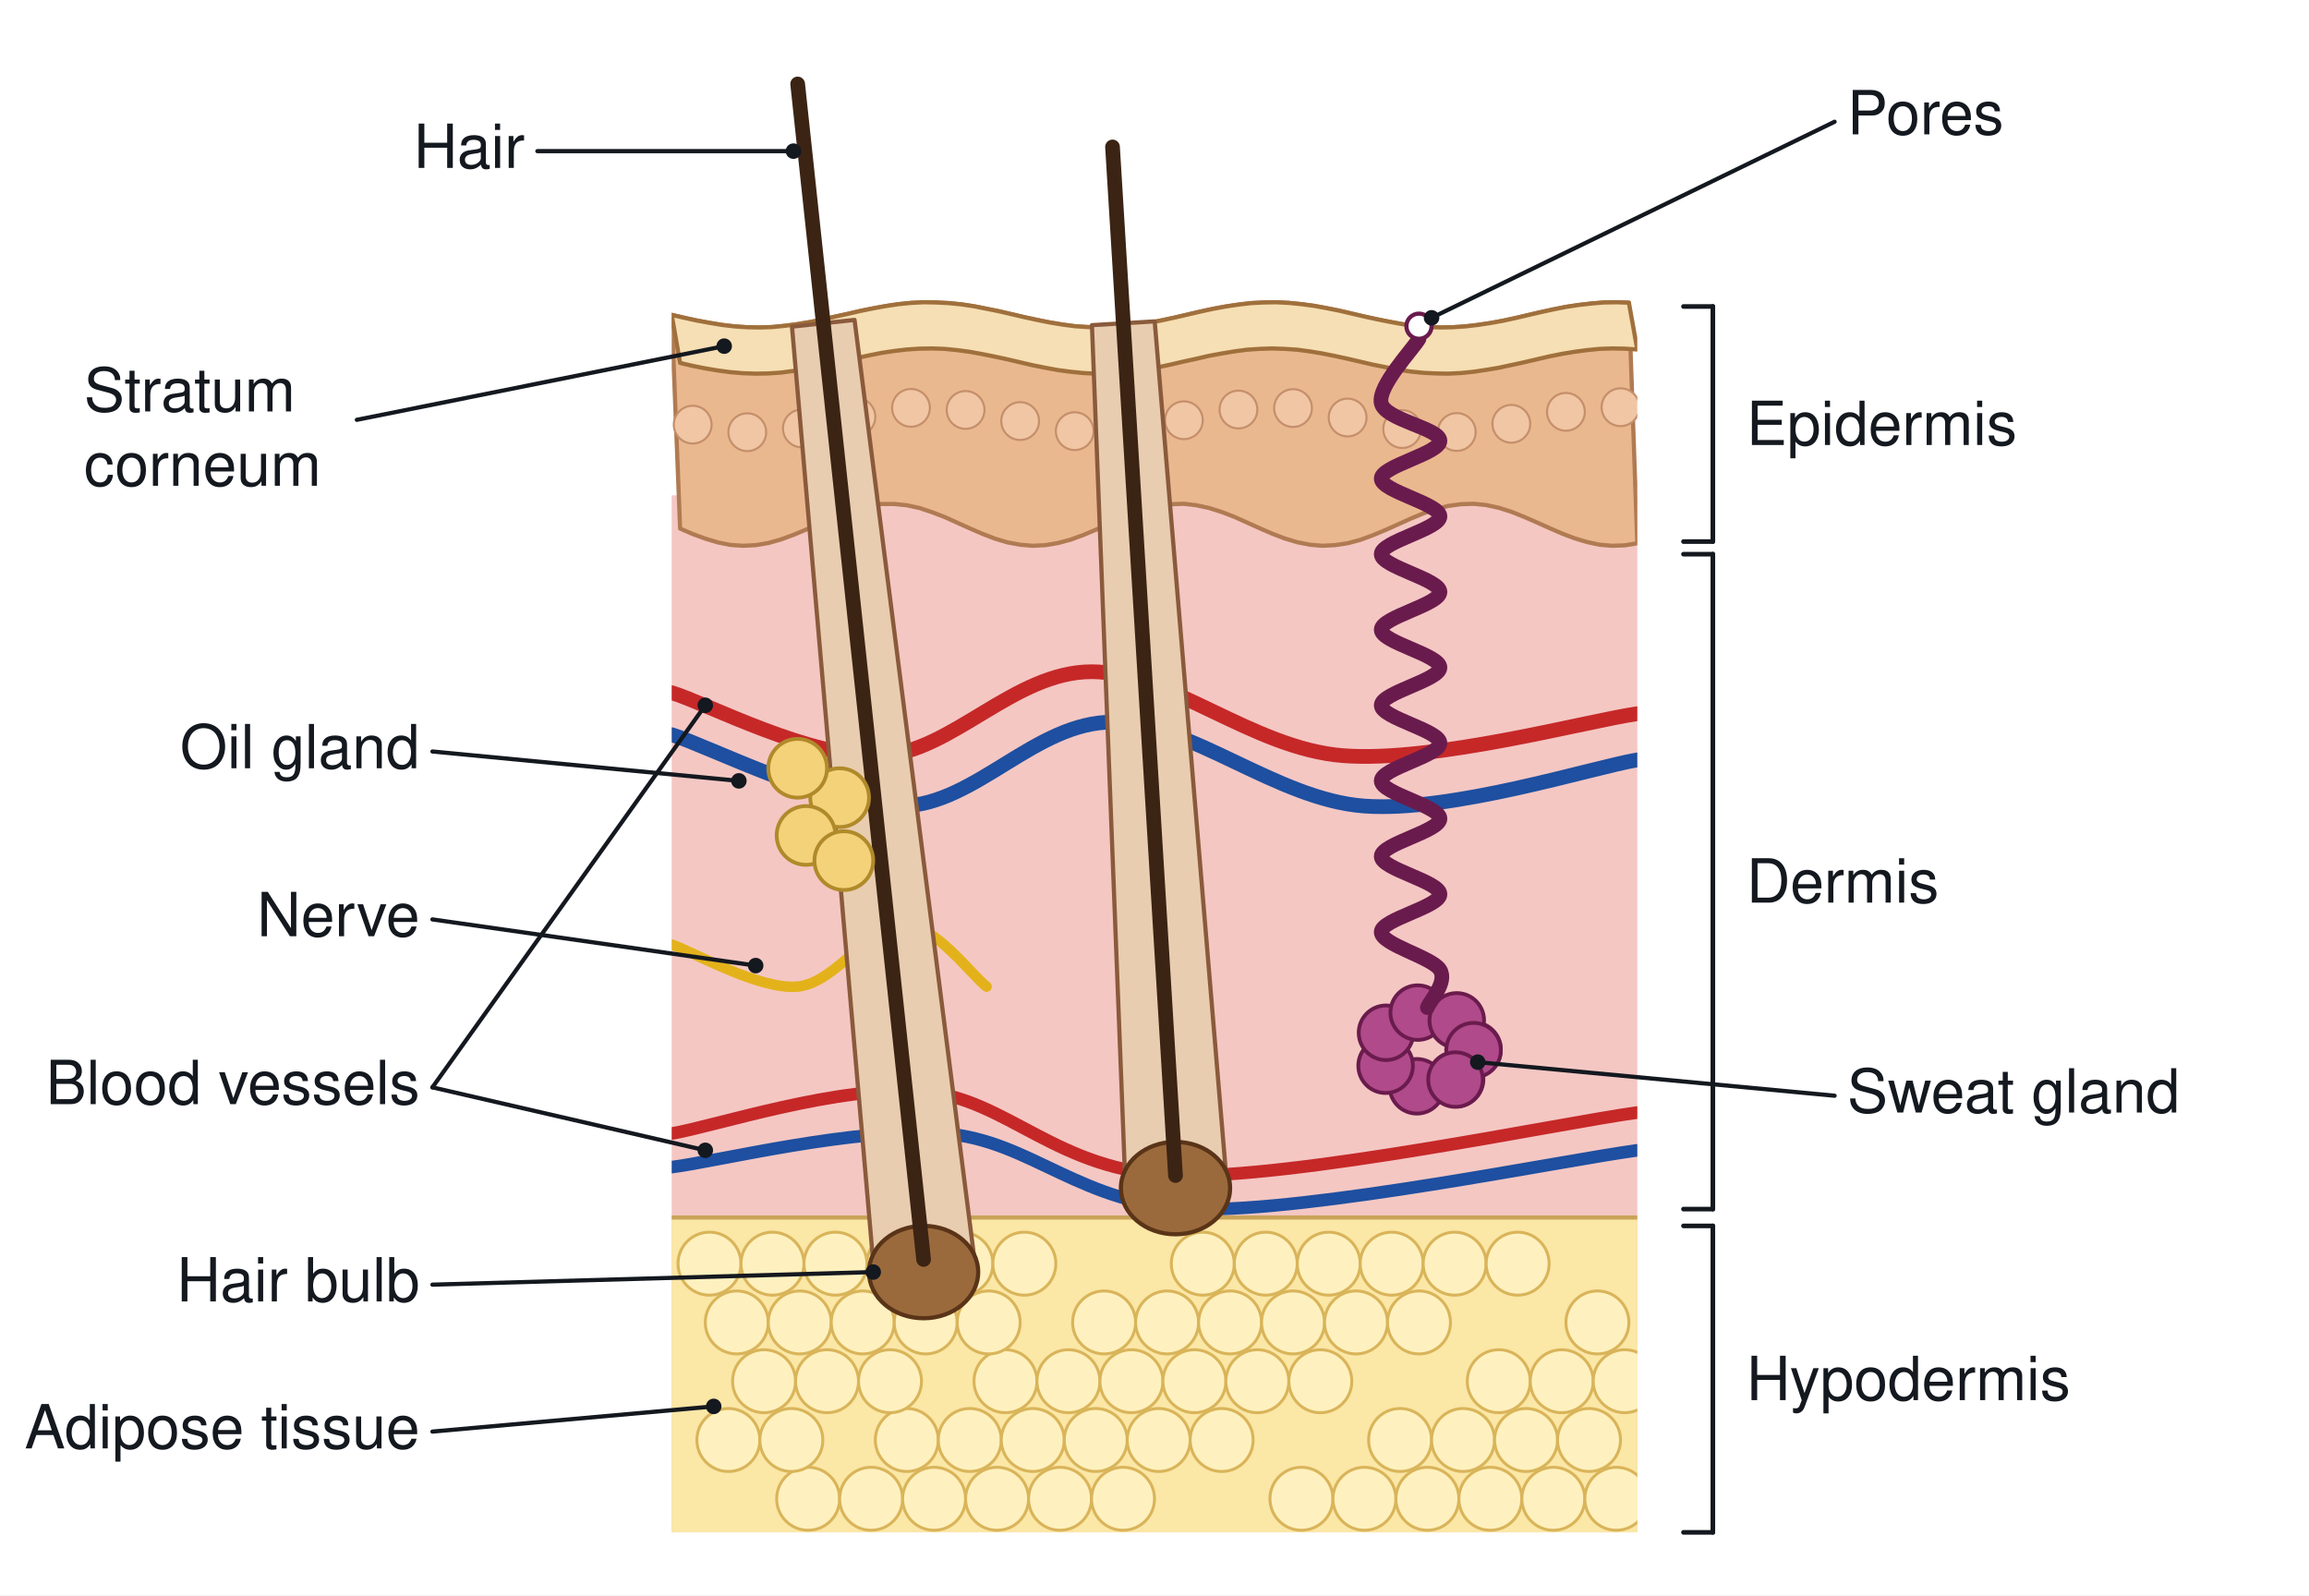
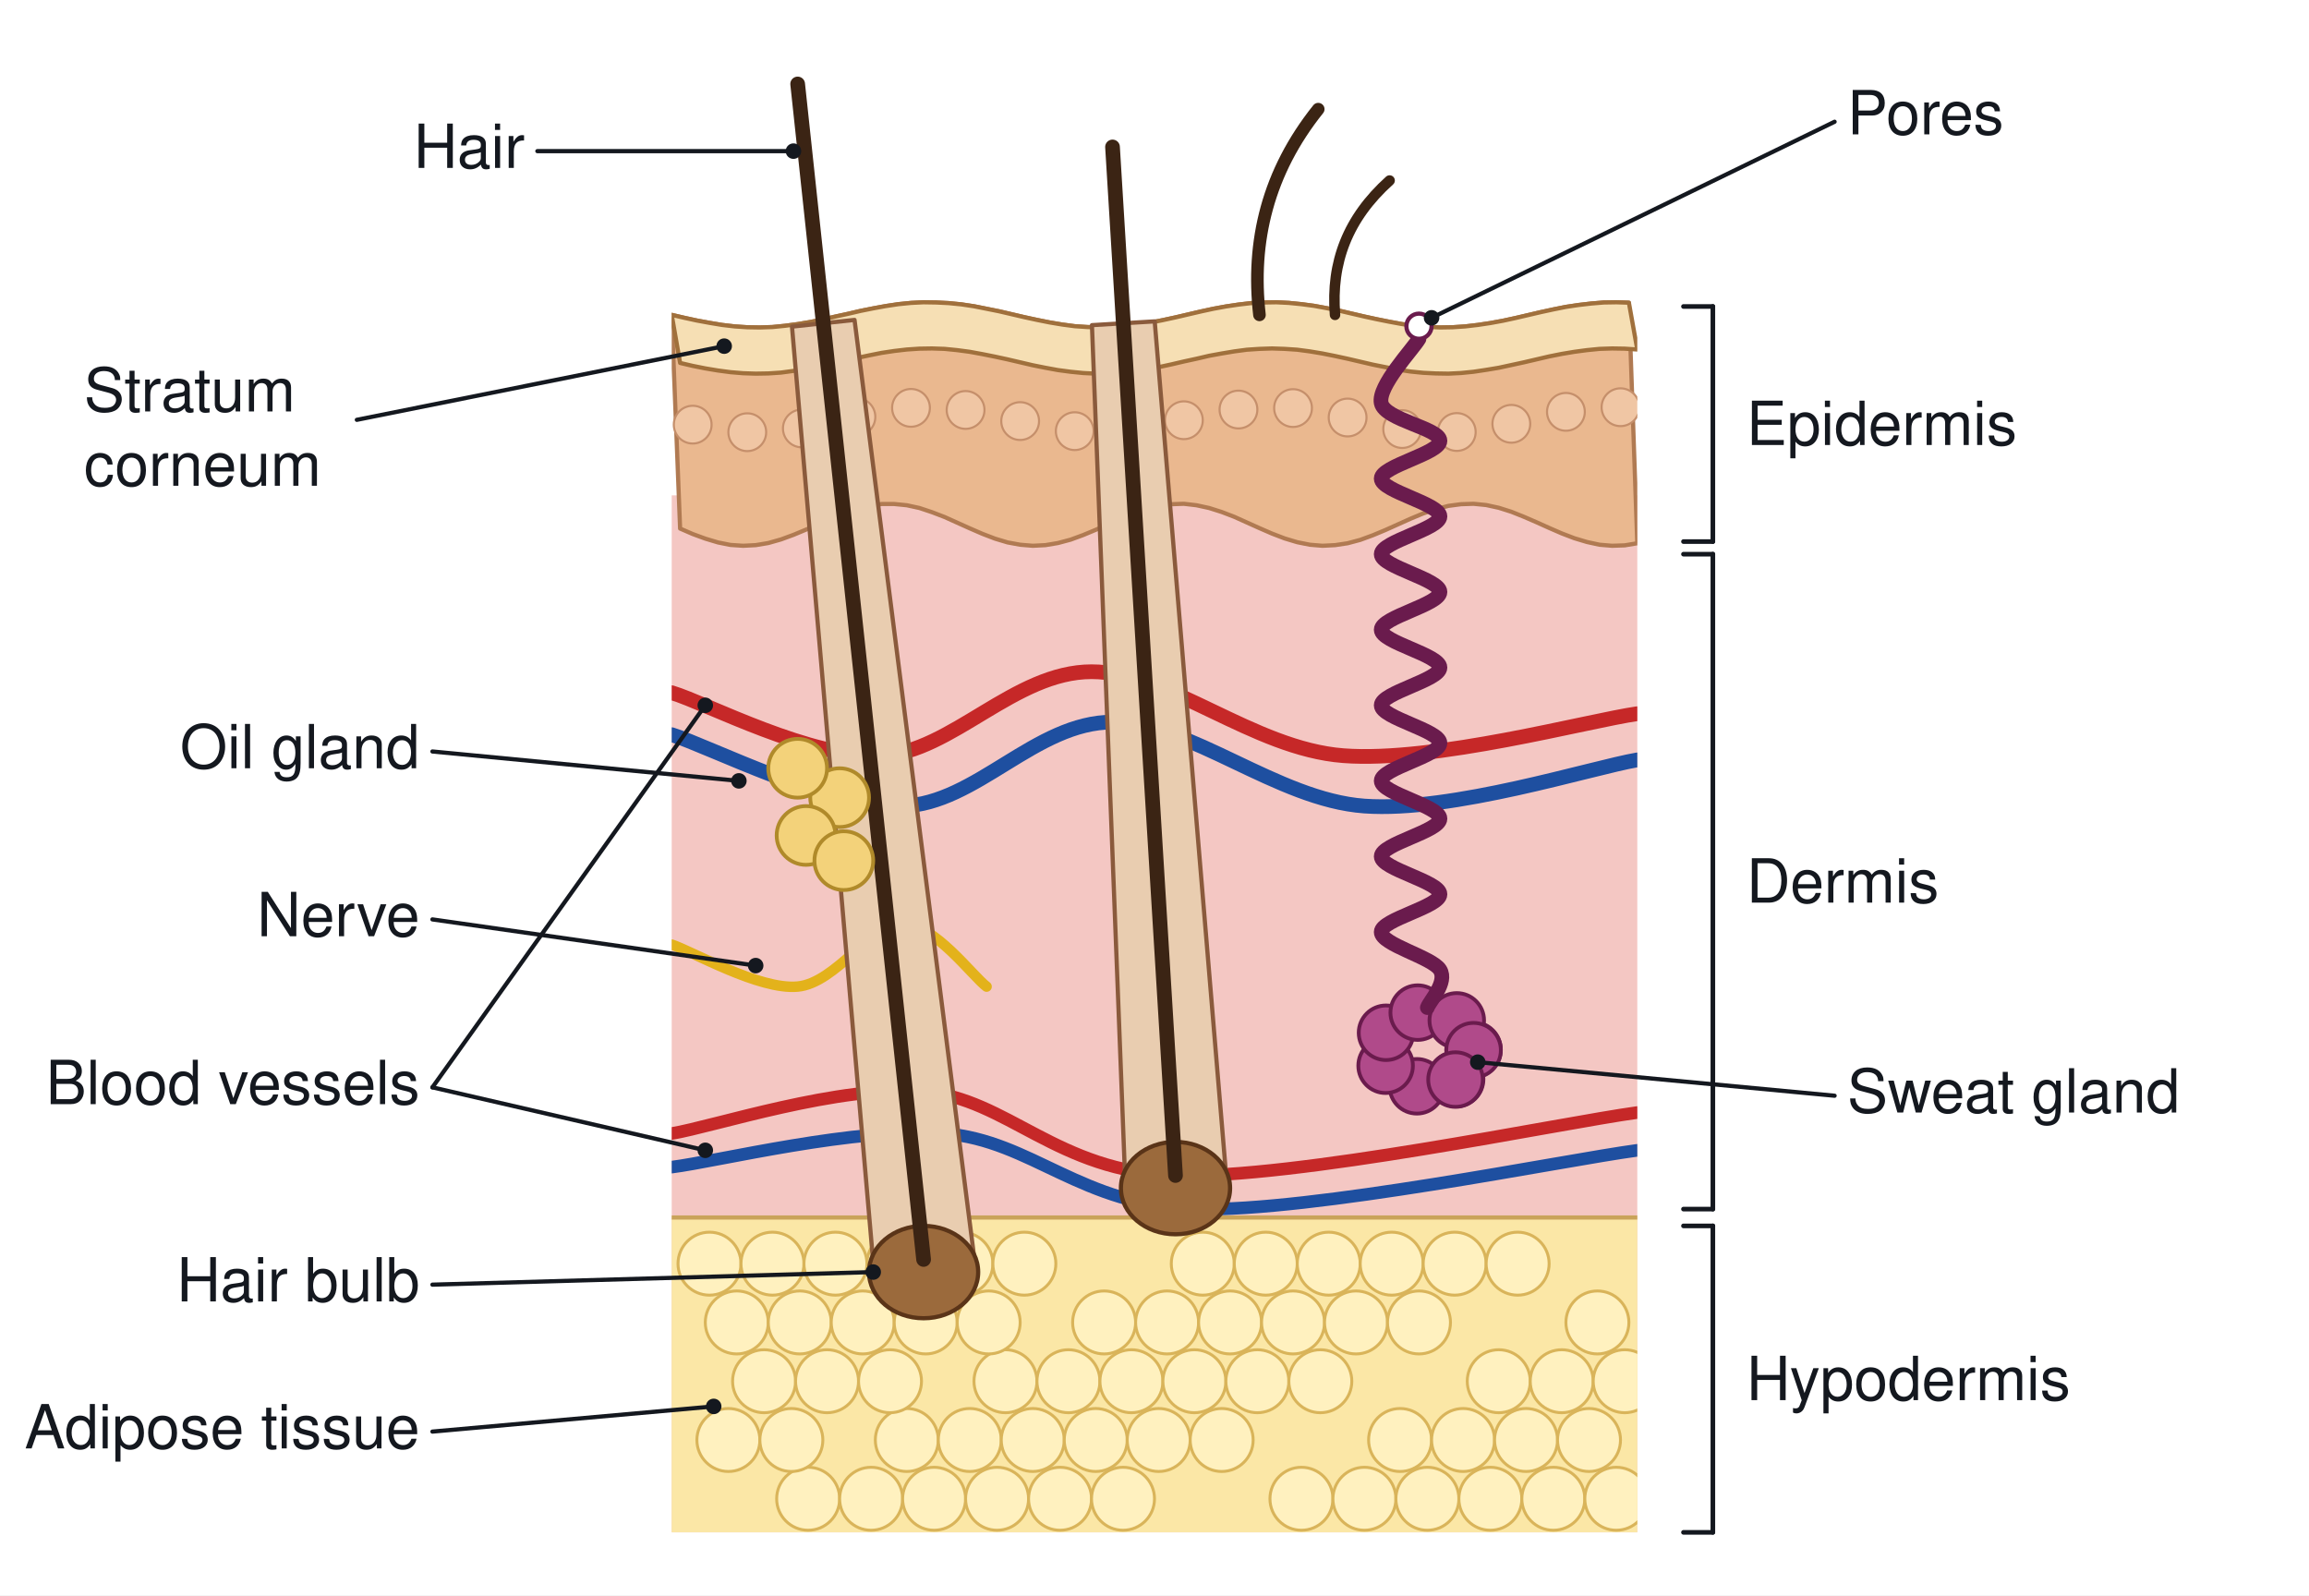
<svg xmlns="http://www.w3.org/2000/svg" viewBox="0 0 1100 760" font-family="Segoe UI, Helvetica, Arial, sans-serif">
  <rect width="1100" height="760" fill="#ffffff" />
  <clipPath id="blk">
    <rect x="320" y="130" width="460" height="600" />
  </clipPath>
  <g clip-path="url(#blk)">
    <rect x="320.0" y="236.0" width="460.0" height="494.0" rx="0" stroke="none" stroke-width="0" fill="#f4c7c3" />
    <rect x="320.0" y="580.0" width="460.0" height="150.0" rx="0" stroke="none" stroke-width="0" fill="#fbe7a6" />
    <circle cx="338.0" cy="602.0" r="15.0" stroke="#d9b45a" stroke-width="1.4" fill="#fff1bf" />
    <circle cx="385.0" cy="714.0" r="15.0" stroke="#d9b45a" stroke-width="1.4" fill="#fff1bf" />
    <circle cx="432.0" cy="686.0" r="15.0" stroke="#d9b45a" stroke-width="1.4" fill="#fff1bf" />
    <circle cx="479.0" cy="658.0" r="15.0" stroke="#d9b45a" stroke-width="1.4" fill="#fff1bf" />
    <circle cx="526.0" cy="630.0" r="15.0" stroke="#d9b45a" stroke-width="1.4" fill="#fff1bf" />
    <circle cx="573.0" cy="602.0" r="15.0" stroke="#d9b45a" stroke-width="1.4" fill="#fff1bf" />
    <circle cx="620.0" cy="714.0" r="15.0" stroke="#d9b45a" stroke-width="1.4" fill="#fff1bf" />
    <circle cx="667.0" cy="686.0" r="15.0" stroke="#d9b45a" stroke-width="1.4" fill="#fff1bf" />
    <circle cx="714.0" cy="658.0" r="15.0" stroke="#d9b45a" stroke-width="1.4" fill="#fff1bf" />
    <circle cx="761.0" cy="630.0" r="15.0" stroke="#d9b45a" stroke-width="1.4" fill="#fff1bf" />
    <circle cx="368.0" cy="602.0" r="15.0" stroke="#d9b45a" stroke-width="1.4" fill="#fff1bf" />
    <circle cx="415.0" cy="714.0" r="15.0" stroke="#d9b45a" stroke-width="1.4" fill="#fff1bf" />
    <circle cx="462.0" cy="686.0" r="15.0" stroke="#d9b45a" stroke-width="1.4" fill="#fff1bf" />
    <circle cx="509.0" cy="658.0" r="15.0" stroke="#d9b45a" stroke-width="1.4" fill="#fff1bf" />
    <circle cx="556.0" cy="630.0" r="15.0" stroke="#d9b45a" stroke-width="1.4" fill="#fff1bf" />
    <circle cx="603.0" cy="602.0" r="15.0" stroke="#d9b45a" stroke-width="1.4" fill="#fff1bf" />
    <circle cx="650.0" cy="714.0" r="15.0" stroke="#d9b45a" stroke-width="1.4" fill="#fff1bf" />
    <circle cx="697.0" cy="686.0" r="15.0" stroke="#d9b45a" stroke-width="1.4" fill="#fff1bf" />
    <circle cx="744.0" cy="658.0" r="15.0" stroke="#d9b45a" stroke-width="1.4" fill="#fff1bf" />
    <circle cx="351.0" cy="630.0" r="15.0" stroke="#d9b45a" stroke-width="1.4" fill="#fff1bf" />
    <circle cx="398.0" cy="602.0" r="15.0" stroke="#d9b45a" stroke-width="1.4" fill="#fff1bf" />
    <circle cx="445.0" cy="714.0" r="15.0" stroke="#d9b45a" stroke-width="1.4" fill="#fff1bf" />
    <circle cx="492.0" cy="686.0" r="15.0" stroke="#d9b45a" stroke-width="1.4" fill="#fff1bf" />
    <circle cx="539.0" cy="658.0" r="15.0" stroke="#d9b45a" stroke-width="1.4" fill="#fff1bf" />
    <circle cx="586.0" cy="630.0" r="15.0" stroke="#d9b45a" stroke-width="1.4" fill="#fff1bf" />
    <circle cx="633.0" cy="602.0" r="15.0" stroke="#d9b45a" stroke-width="1.4" fill="#fff1bf" />
    <circle cx="680.0" cy="714.0" r="15.0" stroke="#d9b45a" stroke-width="1.4" fill="#fff1bf" />
    <circle cx="727.0" cy="686.0" r="15.0" stroke="#d9b45a" stroke-width="1.4" fill="#fff1bf" />
    <circle cx="774.0" cy="658.0" r="15.0" stroke="#d9b45a" stroke-width="1.4" fill="#fff1bf" />
    <circle cx="381.0" cy="630.0" r="15.0" stroke="#d9b45a" stroke-width="1.4" fill="#fff1bf" />
    <circle cx="428.0" cy="602.0" r="15.0" stroke="#d9b45a" stroke-width="1.4" fill="#fff1bf" />
    <circle cx="475.0" cy="714.0" r="15.0" stroke="#d9b45a" stroke-width="1.4" fill="#fff1bf" />
    <circle cx="522.0" cy="686.0" r="15.0" stroke="#d9b45a" stroke-width="1.4" fill="#fff1bf" />
    <circle cx="569.0" cy="658.0" r="15.0" stroke="#d9b45a" stroke-width="1.4" fill="#fff1bf" />
    <circle cx="616.0" cy="630.0" r="15.0" stroke="#d9b45a" stroke-width="1.4" fill="#fff1bf" />
    <circle cx="663.0" cy="602.0" r="15.0" stroke="#d9b45a" stroke-width="1.4" fill="#fff1bf" />
    <circle cx="710.0" cy="714.0" r="15.0" stroke="#d9b45a" stroke-width="1.4" fill="#fff1bf" />
    <circle cx="757.0" cy="686.0" r="15.0" stroke="#d9b45a" stroke-width="1.4" fill="#fff1bf" />
    <circle cx="364.0" cy="658.0" r="15.0" stroke="#d9b45a" stroke-width="1.4" fill="#fff1bf" />
    <circle cx="411.0" cy="630.0" r="15.0" stroke="#d9b45a" stroke-width="1.4" fill="#fff1bf" />
    <circle cx="458.0" cy="602.0" r="15.0" stroke="#d9b45a" stroke-width="1.4" fill="#fff1bf" />
    <circle cx="505.0" cy="714.0" r="15.0" stroke="#d9b45a" stroke-width="1.4" fill="#fff1bf" />
    <circle cx="552.0" cy="686.0" r="15.0" stroke="#d9b45a" stroke-width="1.4" fill="#fff1bf" />
    <circle cx="599.0" cy="658.0" r="15.0" stroke="#d9b45a" stroke-width="1.4" fill="#fff1bf" />
    <circle cx="646.0" cy="630.0" r="15.0" stroke="#d9b45a" stroke-width="1.4" fill="#fff1bf" />
    <circle cx="693.0" cy="602.0" r="15.0" stroke="#d9b45a" stroke-width="1.4" fill="#fff1bf" />
    <circle cx="740.0" cy="714.0" r="15.0" stroke="#d9b45a" stroke-width="1.4" fill="#fff1bf" />
    <circle cx="347.0" cy="686.0" r="15.0" stroke="#d9b45a" stroke-width="1.4" fill="#fff1bf" />
    <circle cx="394.0" cy="658.0" r="15.0" stroke="#d9b45a" stroke-width="1.4" fill="#fff1bf" />
    <circle cx="441.0" cy="630.0" r="15.0" stroke="#d9b45a" stroke-width="1.4" fill="#fff1bf" />
    <circle cx="488.0" cy="602.0" r="15.0" stroke="#d9b45a" stroke-width="1.4" fill="#fff1bf" />
    <circle cx="535.0" cy="714.0" r="15.0" stroke="#d9b45a" stroke-width="1.4" fill="#fff1bf" />
    <circle cx="582.0" cy="686.0" r="15.0" stroke="#d9b45a" stroke-width="1.4" fill="#fff1bf" />
    <circle cx="629.0" cy="658.0" r="15.0" stroke="#d9b45a" stroke-width="1.4" fill="#fff1bf" />
    <circle cx="676.0" cy="630.0" r="15.0" stroke="#d9b45a" stroke-width="1.4" fill="#fff1bf" />
    <circle cx="723.0" cy="602.0" r="15.0" stroke="#d9b45a" stroke-width="1.4" fill="#fff1bf" />
    <circle cx="770.0" cy="714.0" r="15.0" stroke="#d9b45a" stroke-width="1.4" fill="#fff1bf" />
    <circle cx="377.0" cy="686.0" r="15.0" stroke="#d9b45a" stroke-width="1.4" fill="#fff1bf" />
    <circle cx="424.0" cy="658.0" r="15.0" stroke="#d9b45a" stroke-width="1.4" fill="#fff1bf" />
    <circle cx="471.0" cy="630.0" r="15.0" stroke="#d9b45a" stroke-width="1.4" fill="#fff1bf" />
    <path d="M320.0 150.0 L326.0 151.4 L332.0 152.7 L338.0 153.8 L344.0 154.8 L350.0 155.5 L356.0 155.9 L362.0 156.0 L368.0 155.8 L374.0 155.2 L380.0 154.4 L386.0 153.4 L392.0 152.2 L398.0 150.8 L404.0 149.5 L410.0 148.1 L416.0 146.9 L422.0 145.8 L428.0 144.9 L434.0 144.3 L440.0 144.0 L446.0 144.1 L452.0 144.4 L458.0 145.0 L464.0 145.9 L470.0 147.1 L476.0 148.3 L482.0 149.7 L488.0 151.1 L494.0 152.4 L500.0 153.6 L506.0 154.6 L512.0 155.4 L518.0 155.8 L524.0 156.0 L530.0 155.9 L536.0 155.4 L542.0 154.6 L548.0 153.7 L554.0 152.5 L560.0 151.2 L566.0 149.8 L572.0 148.4 L578.0 147.1 L584.0 146.0 L590.0 145.1 L596.0 144.4 L602.0 144.1 L608.0 144.0 L614.0 144.3 L620.0 144.9 L626.0 145.7 L632.0 146.8 L638.0 148.0 L644.0 149.4 L650.0 150.8 L656.0 152.1 L662.0 153.3 L668.0 154.4 L674.0 155.2 L680.0 155.7 L686.0 156.0 L692.0 155.9 L698.0 155.5 L704.0 154.8 L710.0 153.9 L716.0 152.8 L722.0 151.5 L728.0 150.1 L734.0 148.7 L740.0 147.4 L746.0 146.2 L752.0 145.3 L758.0 144.6 L764.0 144.1 L770.0 144.0 L776.0 144.2 L780.0 258.8 L774.0 259.8 L768.0 260.0 L762.0 259.5 L756.0 258.2 L750.0 256.4 L744.0 254.1 L738.0 251.5 L732.0 248.8 L726.0 246.2 L720.0 243.8 L714.0 241.9 L708.0 240.6 L702.0 240.0 L696.0 240.2 L690.0 241.0 L684.0 242.6 L678.0 244.6 L672.0 247.1 L666.0 249.8 L660.0 252.5 L654.0 255.0 L648.0 257.2 L642.0 258.8 L636.0 259.7 L630.0 260.0 L624.0 259.5 L618.0 258.3 L612.0 256.5 L606.0 254.2 L600.0 251.6 L594.0 248.9 L588.0 246.2 L582.0 243.9 L576.0 242.0 L570.0 240.7 L564.0 240.0 L558.0 240.2 L552.0 241.0 L546.0 242.5 L540.0 244.6 L534.0 247.0 L528.0 249.7 L522.0 252.4 L516.0 254.9 L510.0 257.1 L504.0 258.7 L498.0 259.7 L492.0 260.0 L486.0 259.5 L480.0 258.4 L474.0 256.6 L468.0 254.3 L462.0 251.7 L456.0 249.0 L450.0 246.3 L444.0 244.0 L438.0 242.0 L432.0 240.7 L426.0 240.1 L420.0 240.1 L414.0 241.0 L408.0 242.4 L402.0 244.5 L396.0 246.9 L390.0 249.6 L384.0 252.3 L378.0 254.8 L372.0 257.0 L366.0 258.7 L360.0 259.7 L354.0 260.0 L348.0 259.6 L342.0 258.4 L336.0 256.6 L330.0 254.4 L324.0 251.8 Z" stroke="#b07a52" stroke-width="2" fill="#eab88f" stroke-linejoin="round" stroke-linecap="round" />
    <path d="M320.0 150.0 L326.0 151.4 L332.0 152.7 L338.0 153.8 L344.0 154.8 L350.0 155.5 L356.0 155.9 L362.0 156.0 L368.0 155.8 L374.0 155.2 L380.0 154.4 L386.0 153.4 L392.0 152.2 L398.0 150.8 L404.0 149.5 L410.0 148.1 L416.0 146.9 L422.0 145.8 L428.0 144.9 L434.0 144.3 L440.0 144.0 L446.0 144.1 L452.0 144.4 L458.0 145.0 L464.0 145.9 L470.0 147.1 L476.0 148.3 L482.0 149.7 L488.0 151.1 L494.0 152.4 L500.0 153.6 L506.0 154.6 L512.0 155.4 L518.0 155.8 L524.0 156.0 L530.0 155.9 L536.0 155.4 L542.0 154.6 L548.0 153.7 L554.0 152.5 L560.0 151.2 L566.0 149.8 L572.0 148.4 L578.0 147.1 L584.0 146.0 L590.0 145.1 L596.0 144.4 L602.0 144.1 L608.0 144.0 L614.0 144.3 L620.0 144.9 L626.0 145.7 L632.0 146.8 L638.0 148.0 L644.0 149.4 L650.0 150.8 L656.0 152.1 L662.0 153.3 L668.0 154.4 L674.0 155.2 L680.0 155.7 L686.0 156.0 L692.0 155.9 L698.0 155.5 L704.0 154.8 L710.0 153.9 L716.0 152.8 L722.0 151.5 L728.0 150.1 L734.0 148.7 L740.0 147.4 L746.0 146.2 L752.0 145.3 L758.0 144.6 L764.0 144.1 L770.0 144.0 L776.0 144.2 L780.0 166.5 L774.0 166.1 L768.0 166.0 L762.0 166.2 L756.0 166.8 L750.0 167.6 L744.0 168.6 L738.0 169.8 L732.0 171.2 L726.0 172.6 L720.0 173.9 L714.0 175.2 L708.0 176.2 L702.0 177.1 L696.0 177.7 L690.0 178.0 L684.0 177.9 L678.0 177.6 L672.0 177.0 L666.0 176.1 L660.0 174.9 L654.0 173.7 L648.0 172.3 L642.0 170.9 L636.0 169.6 L630.0 168.4 L624.0 167.4 L618.0 166.6 L612.0 166.2 L606.0 166.0 L600.0 166.2 L594.0 166.6 L588.0 167.4 L582.0 168.4 L576.0 169.5 L570.0 170.9 L564.0 172.2 L558.0 173.6 L552.0 174.9 L546.0 176.0 L540.0 176.9 L534.0 177.6 L528.0 177.9 L522.0 178.0 L516.0 177.7 L510.0 177.1 L504.0 176.3 L498.0 175.2 L492.0 174.0 L486.0 172.6 L480.0 171.2 L474.0 169.9 L468.0 168.7 L462.0 167.6 L456.0 166.8 L450.0 166.2 L444.0 166.0 L438.0 166.1 L432.0 166.5 L426.0 167.2 L420.0 168.1 L414.0 169.3 L408.0 170.6 L402.0 171.9 L396.0 173.3 L390.0 174.6 L384.0 175.8 L378.0 176.7 L372.0 177.5 L366.0 177.9 L360.0 178.0 L354.0 177.8 L348.0 177.3 L342.0 176.5 L336.0 175.5 L330.0 174.3 L324.0 172.9 Z" stroke="#a0703c" stroke-width="2" fill="#f6dfb4" stroke-linejoin="round" stroke-linecap="round" />
    <circle cx="330.0" cy="202.3" r="9.0" stroke="#c58f6b" stroke-width="1" fill="#f0c6a4" />
    <circle cx="356.0" cy="205.9" r="9.0" stroke="#c58f6b" stroke-width="1" fill="#f0c6a4" />
    <circle cx="382.0" cy="204.1" r="9.0" stroke="#c58f6b" stroke-width="1" fill="#f0c6a4" />
    <circle cx="408.0" cy="198.6" r="9.0" stroke="#c58f6b" stroke-width="1" fill="#f0c6a4" />
    <circle cx="434.0" cy="194.3" r="9.0" stroke="#c58f6b" stroke-width="1" fill="#f0c6a4" />
    <circle cx="460.0" cy="195.3" r="9.0" stroke="#c58f6b" stroke-width="1" fill="#f0c6a4" />
    <circle cx="486.0" cy="200.6" r="9.0" stroke="#c58f6b" stroke-width="1" fill="#f0c6a4" />
    <circle cx="512.0" cy="205.4" r="9.0" stroke="#c58f6b" stroke-width="1" fill="#f0c6a4" />
    <circle cx="538.0" cy="205.2" r="9.0" stroke="#c58f6b" stroke-width="1" fill="#f0c6a4" />
    <circle cx="564.0" cy="200.2" r="9.0" stroke="#c58f6b" stroke-width="1" fill="#f0c6a4" />
    <circle cx="590.0" cy="195.1" r="9.0" stroke="#c58f6b" stroke-width="1" fill="#f0c6a4" />
    <circle cx="616.0" cy="194.4" r="9.0" stroke="#c58f6b" stroke-width="1" fill="#f0c6a4" />
    <circle cx="642.0" cy="198.9" r="9.0" stroke="#c58f6b" stroke-width="1" fill="#f0c6a4" />
    <circle cx="668.0" cy="204.4" r="9.0" stroke="#c58f6b" stroke-width="1" fill="#f0c6a4" />
    <circle cx="694.0" cy="205.8" r="9.0" stroke="#c58f6b" stroke-width="1" fill="#f0c6a4" />
    <circle cx="720.0" cy="201.9" r="9.0" stroke="#c58f6b" stroke-width="1" fill="#f0c6a4" />
    <circle cx="746.0" cy="196.2" r="9.0" stroke="#c58f6b" stroke-width="1" fill="#f0c6a4" />
    <circle cx="772.0" cy="194.0" r="9.0" stroke="#c58f6b" stroke-width="1" fill="#f0c6a4" />
    <line x1="320.0" y1="580.0" x2="780.0" y2="580.0" stroke="#c9a35a" stroke-width="2" stroke-linecap="round" />
    <path d="M320.0 330.0 C336.7 335.0 386.7 361.7 420.0 360.0 C453.3 358.3 483.3 320.0 520.0 320.0 C556.7 320.0 596.7 356.7 640.0 360.0 C683.3 363.3 756.7 343.3 780.0 340.0" stroke="#c62828" stroke-width="7" fill="none" stroke-linecap="round" stroke-linejoin="round" />
    <path d="M320.0 350.0 C338.3 355.7 395.0 385.0 430.0 384.0 C465.0 383.0 493.3 344.0 530.0 344.0 C566.7 344.0 608.3 381.0 650.0 384.0 C691.7 387.0 758.3 365.7 780.0 362.0" stroke="#1e4fa0" stroke-width="7" fill="none" stroke-linecap="round" stroke-linejoin="round" />
    <path d="M320.0 540.0 C340.0 536.7 400.0 516.7 440.0 520.0 C480.0 523.3 503.3 558.3 560.0 560.0 C616.7 561.7 743.3 535.0 780.0 530.0" stroke="#c62828" stroke-width="6" fill="none" stroke-linecap="round" stroke-linejoin="round" />
    <path d="M320.0 556.0 C341.7 553.3 408.3 536.7 450.0 540.0 C491.7 543.3 515.0 574.7 570.0 576.0 C625.0 577.3 745.0 552.7 780.0 548.0" stroke="#1e4fa0" stroke-width="6" fill="none" stroke-linecap="round" stroke-linejoin="round" />
    <path d="M320.0 450.0 C330.0 453.3 361.7 471.7 380.0 470.0 C398.3 468.3 415.0 440.0 430.0 440.0 C445.0 440.0 463.3 465.0 470.0 470.0" stroke="#e3b21b" stroke-width="5" fill="none" stroke-linecap="round" stroke-linejoin="round" />
  </g>
  <path d="M463.9 597.4 L407.1 152.4 L377.3 155.6 L416.1 602.6 Z" stroke="#8a5a3c" stroke-width="2" fill="#e9cdb0" stroke-linejoin="round" stroke-linecap="round" />
  <ellipse cx="440.0" cy="606.0" rx="26.0" ry="22.0" stroke="#5a3418" stroke-width="2" fill="#9b6a3c" />
  <line x1="440.0" y1="600.0" x2="380.0" y2="40.0" stroke="#3b2414" stroke-width="7" stroke-linecap="round" />
  <path d="M584.0 558.5 L550.1 153.1 L520.2 154.9 L536.0 561.5 Z" stroke="#8a5a3c" stroke-width="2" fill="#e9cdb0" stroke-linejoin="round" stroke-linecap="round" />
  <ellipse cx="560.0" cy="566.0" rx="26.0" ry="22.0" stroke="#5a3418" stroke-width="2" fill="#9b6a3c" />
  <line x1="560.0" y1="560.0" x2="530.0" y2="70.0" stroke="#3b2414" stroke-width="7" stroke-linecap="round" />
  <circle cx="400.0" cy="380.0" r="14.0" stroke="#b08a2a" stroke-width="1.8" fill="#f3d27a" />
  <circle cx="384.0" cy="398.0" r="14.0" stroke="#b08a2a" stroke-width="1.8" fill="#f3d27a" />
  <circle cx="402.0" cy="410.0" r="14.0" stroke="#b08a2a" stroke-width="1.8" fill="#f3d27a" />
  <circle cx="380.0" cy="366.0" r="14.0" stroke="#b08a2a" stroke-width="1.8" fill="#f3d27a" />
  <circle cx="702.0" cy="500.0" r="13.0" stroke="#6a1b4d" stroke-width="1.8" fill="#b04a8a" />
  <circle cx="693.7" cy="514.1" r="13.0" stroke="#6a1b4d" stroke-width="1.8" fill="#b04a8a" />
  <circle cx="675.0" cy="517.5" r="13.0" stroke="#6a1b4d" stroke-width="1.8" fill="#b04a8a" />
  <circle cx="660.1" cy="507.7" r="13.0" stroke="#6a1b4d" stroke-width="1.8" fill="#b04a8a" />
  <circle cx="660.3" cy="492.0" r="13.0" stroke="#6a1b4d" stroke-width="1.8" fill="#b04a8a" />
  <circle cx="675.4" cy="482.4" r="13.0" stroke="#6a1b4d" stroke-width="1.8" fill="#b04a8a" />
  <circle cx="694.0" cy="486.1" r="13.0" stroke="#6a1b4d" stroke-width="1.8" fill="#b04a8a" />
  <circle cx="702.0" cy="500.3" r="13.0" stroke="#6a1b4d" stroke-width="1.8" fill="#b04a8a" />
  <circle cx="693.4" cy="514.3" r="13.0" stroke="#6a1b4d" stroke-width="1.8" fill="#b04a8a" />
+   <path d="M600 150 C 596 115, 604 82, 628 52" stroke="#3b2414" stroke-width="6" fill="none" stroke-linecap="round" />
+   <path d="M636 150 C 634 125, 642 104, 662 86" stroke="#3b2414" stroke-width="5" fill="none" stroke-linecap="round" />
  <path d="M680.0 480.0 C681.0 477.0 689.7 468.0 686.0 462.0 C682.3 456.0 658.0 450.0 658.0 444.0 C658.0 438.0 686.0 432.0 686.0 426.0 C686.0 420.0 658.0 414.0 658.0 408.0 C658.0 402.0 686.0 396.0 686.0 390.0 C686.0 384.0 658.0 378.0 658.0 372.0 C658.0 366.0 686.0 360.0 686.0 354.0 C686.0 348.0 658.0 342.0 658.0 336.0 C658.0 330.0 686.0 324.0 686.0 318.0 C686.0 312.0 658.0 306.0 658.0 300.0 C658.0 294.0 686.0 288.0 686.0 282.0 C686.0 276.0 658.0 270.0 658.0 264.0 C658.0 258.0 686.0 252.0 686.0 246.0 C686.0 240.0 658.0 234.0 658.0 228.0 C658.0 222.0 686.0 216.0 686.0 210.0 C686.0 204.0 659.7 200.1 658.0 192.0 C656.3 183.9 673.0 166.5 676.0 161.4" stroke="#6a1b4d" stroke-width="7" fill="none" stroke-linecap="round" stroke-linejoin="round" />
  <circle cx="676.0" cy="155.4" r="6.0" stroke="#6a1b4d" stroke-width="2" fill="#ffffff" />
  <text x="250.0" y="80.0" font-size="29" fill="#14181f" text-anchor="end" font-weight="400">Hair</text>
  <line x1="256.0" y1="72.0" x2="378.0" y2="72.0" stroke="#14181f" stroke-width="2" stroke-linecap="round" />
  <circle cx="378.0" cy="72.0" r="3.2" stroke="#14181f" stroke-width="1" fill="#14181f" />
  <text x="40.0" y="196.0" font-size="29" fill="#14181f" text-anchor="start" font-weight="400">Stratum</text>
  <text x="40.0" y="231.4" font-size="29" fill="#14181f" text-anchor="start" font-weight="400">corneum</text>
  <line x1="170.0" y1="200.0" x2="345.0" y2="164.9" stroke="#14181f" stroke-width="2" stroke-linecap="round" />
  <circle cx="345.0" cy="164.9" r="3.2" stroke="#14181f" stroke-width="1" fill="#14181f" />
  <text x="200.0" y="366.0" font-size="29" fill="#14181f" text-anchor="end" font-weight="400">Oil gland</text>
  <line x1="206.0" y1="358.0" x2="352.0" y2="372.0" stroke="#14181f" stroke-width="2" stroke-linecap="round" />
  <circle cx="352.0" cy="372.0" r="3.2" stroke="#14181f" stroke-width="1" fill="#14181f" />
  <text x="200.0" y="446.0" font-size="29" fill="#14181f" text-anchor="end" font-weight="400">Nerve</text>
  <line x1="206.0" y1="438.0" x2="360.0" y2="460.0" stroke="#14181f" stroke-width="2" stroke-linecap="round" />
  <circle cx="360.0" cy="460.0" r="3.2" stroke="#14181f" stroke-width="1" fill="#14181f" />
  <text x="200.0" y="526.0" font-size="29" fill="#14181f" text-anchor="end" font-weight="400">Blood vessels</text>
  <line x1="206.0" y1="518.0" x2="336.0" y2="336.0" stroke="#14181f" stroke-width="2" stroke-linecap="round" />
  <circle cx="336.0" cy="336.0" r="3.2" stroke="#14181f" stroke-width="1" fill="#14181f" />
  <line x1="206.0" y1="518.0" x2="336.0" y2="548.0" stroke="#14181f" stroke-width="2" stroke-linecap="round" />
  <circle cx="336.0" cy="548.0" r="3.2" stroke="#14181f" stroke-width="1" fill="#14181f" />
  <text x="200.0" y="620.0" font-size="29" fill="#14181f" text-anchor="end" font-weight="400">Hair bulb</text>
  <line x1="206.0" y1="612.0" x2="416.0" y2="606.0" stroke="#14181f" stroke-width="2" stroke-linecap="round" />
  <circle cx="416.0" cy="606.0" r="3.2" stroke="#14181f" stroke-width="1" fill="#14181f" />
  <text x="200.0" y="690.0" font-size="29" fill="#14181f" text-anchor="end" font-weight="400">Adipose tissue</text>
  <line x1="206.0" y1="682.0" x2="340.0" y2="670.0" stroke="#14181f" stroke-width="2" stroke-linecap="round" />
  <circle cx="340.0" cy="670.0" r="3.2" stroke="#14181f" stroke-width="1" fill="#14181f" />
  <text x="880.0" y="64.0" font-size="29" fill="#14181f" text-anchor="start" font-weight="400">Pores</text>
  <line x1="874.0" y1="58.0" x2="682.0" y2="151.4" stroke="#14181f" stroke-width="2" stroke-linecap="round" />
  <circle cx="682.0" cy="151.4" r="3.2" stroke="#14181f" stroke-width="1" fill="#14181f" />
  <line x1="802.0" y1="146.0" x2="816.0" y2="146.0" stroke="#14181f" stroke-width="2.2" stroke-linecap="round" />
  <line x1="816.0" y1="146.0" x2="816.0" y2="258.0" stroke="#14181f" stroke-width="2.2" stroke-linecap="round" />
  <line x1="802.0" y1="258.0" x2="816.0" y2="258.0" stroke="#14181f" stroke-width="2.2" stroke-linecap="round" />
  <text x="832.0" y="212.0" font-size="29" fill="#14181f" text-anchor="start" font-weight="400">Epidermis</text>
  <line x1="802.0" y1="264.0" x2="816.0" y2="264.0" stroke="#14181f" stroke-width="2.2" stroke-linecap="round" />
  <line x1="816.0" y1="264.0" x2="816.0" y2="576.0" stroke="#14181f" stroke-width="2.2" stroke-linecap="round" />
  <line x1="802.0" y1="576.0" x2="816.0" y2="576.0" stroke="#14181f" stroke-width="2.2" stroke-linecap="round" />
  <text x="832.0" y="430.0" font-size="29" fill="#14181f" text-anchor="start" font-weight="400">Dermis</text>
  <line x1="802.0" y1="584.0" x2="816.0" y2="584.0" stroke="#14181f" stroke-width="2.2" stroke-linecap="round" />
  <line x1="816.0" y1="584.0" x2="816.0" y2="730.0" stroke="#14181f" stroke-width="2.2" stroke-linecap="round" />
  <line x1="802.0" y1="730.0" x2="816.0" y2="730.0" stroke="#14181f" stroke-width="2.2" stroke-linecap="round" />
  <text x="832.0" y="667.0" font-size="29" fill="#14181f" text-anchor="start" font-weight="400">Hypodermis</text>
  <text x="880.0" y="530.0" font-size="29" fill="#14181f" text-anchor="start" font-weight="400">Sweat gland</text>
  <line x1="874.0" y1="522.0" x2="704.0" y2="506.0" stroke="#14181f" stroke-width="2" stroke-linecap="round" />
  <circle cx="704.0" cy="506.0" r="3.2" stroke="#14181f" stroke-width="1" fill="#14181f" />
</svg>
